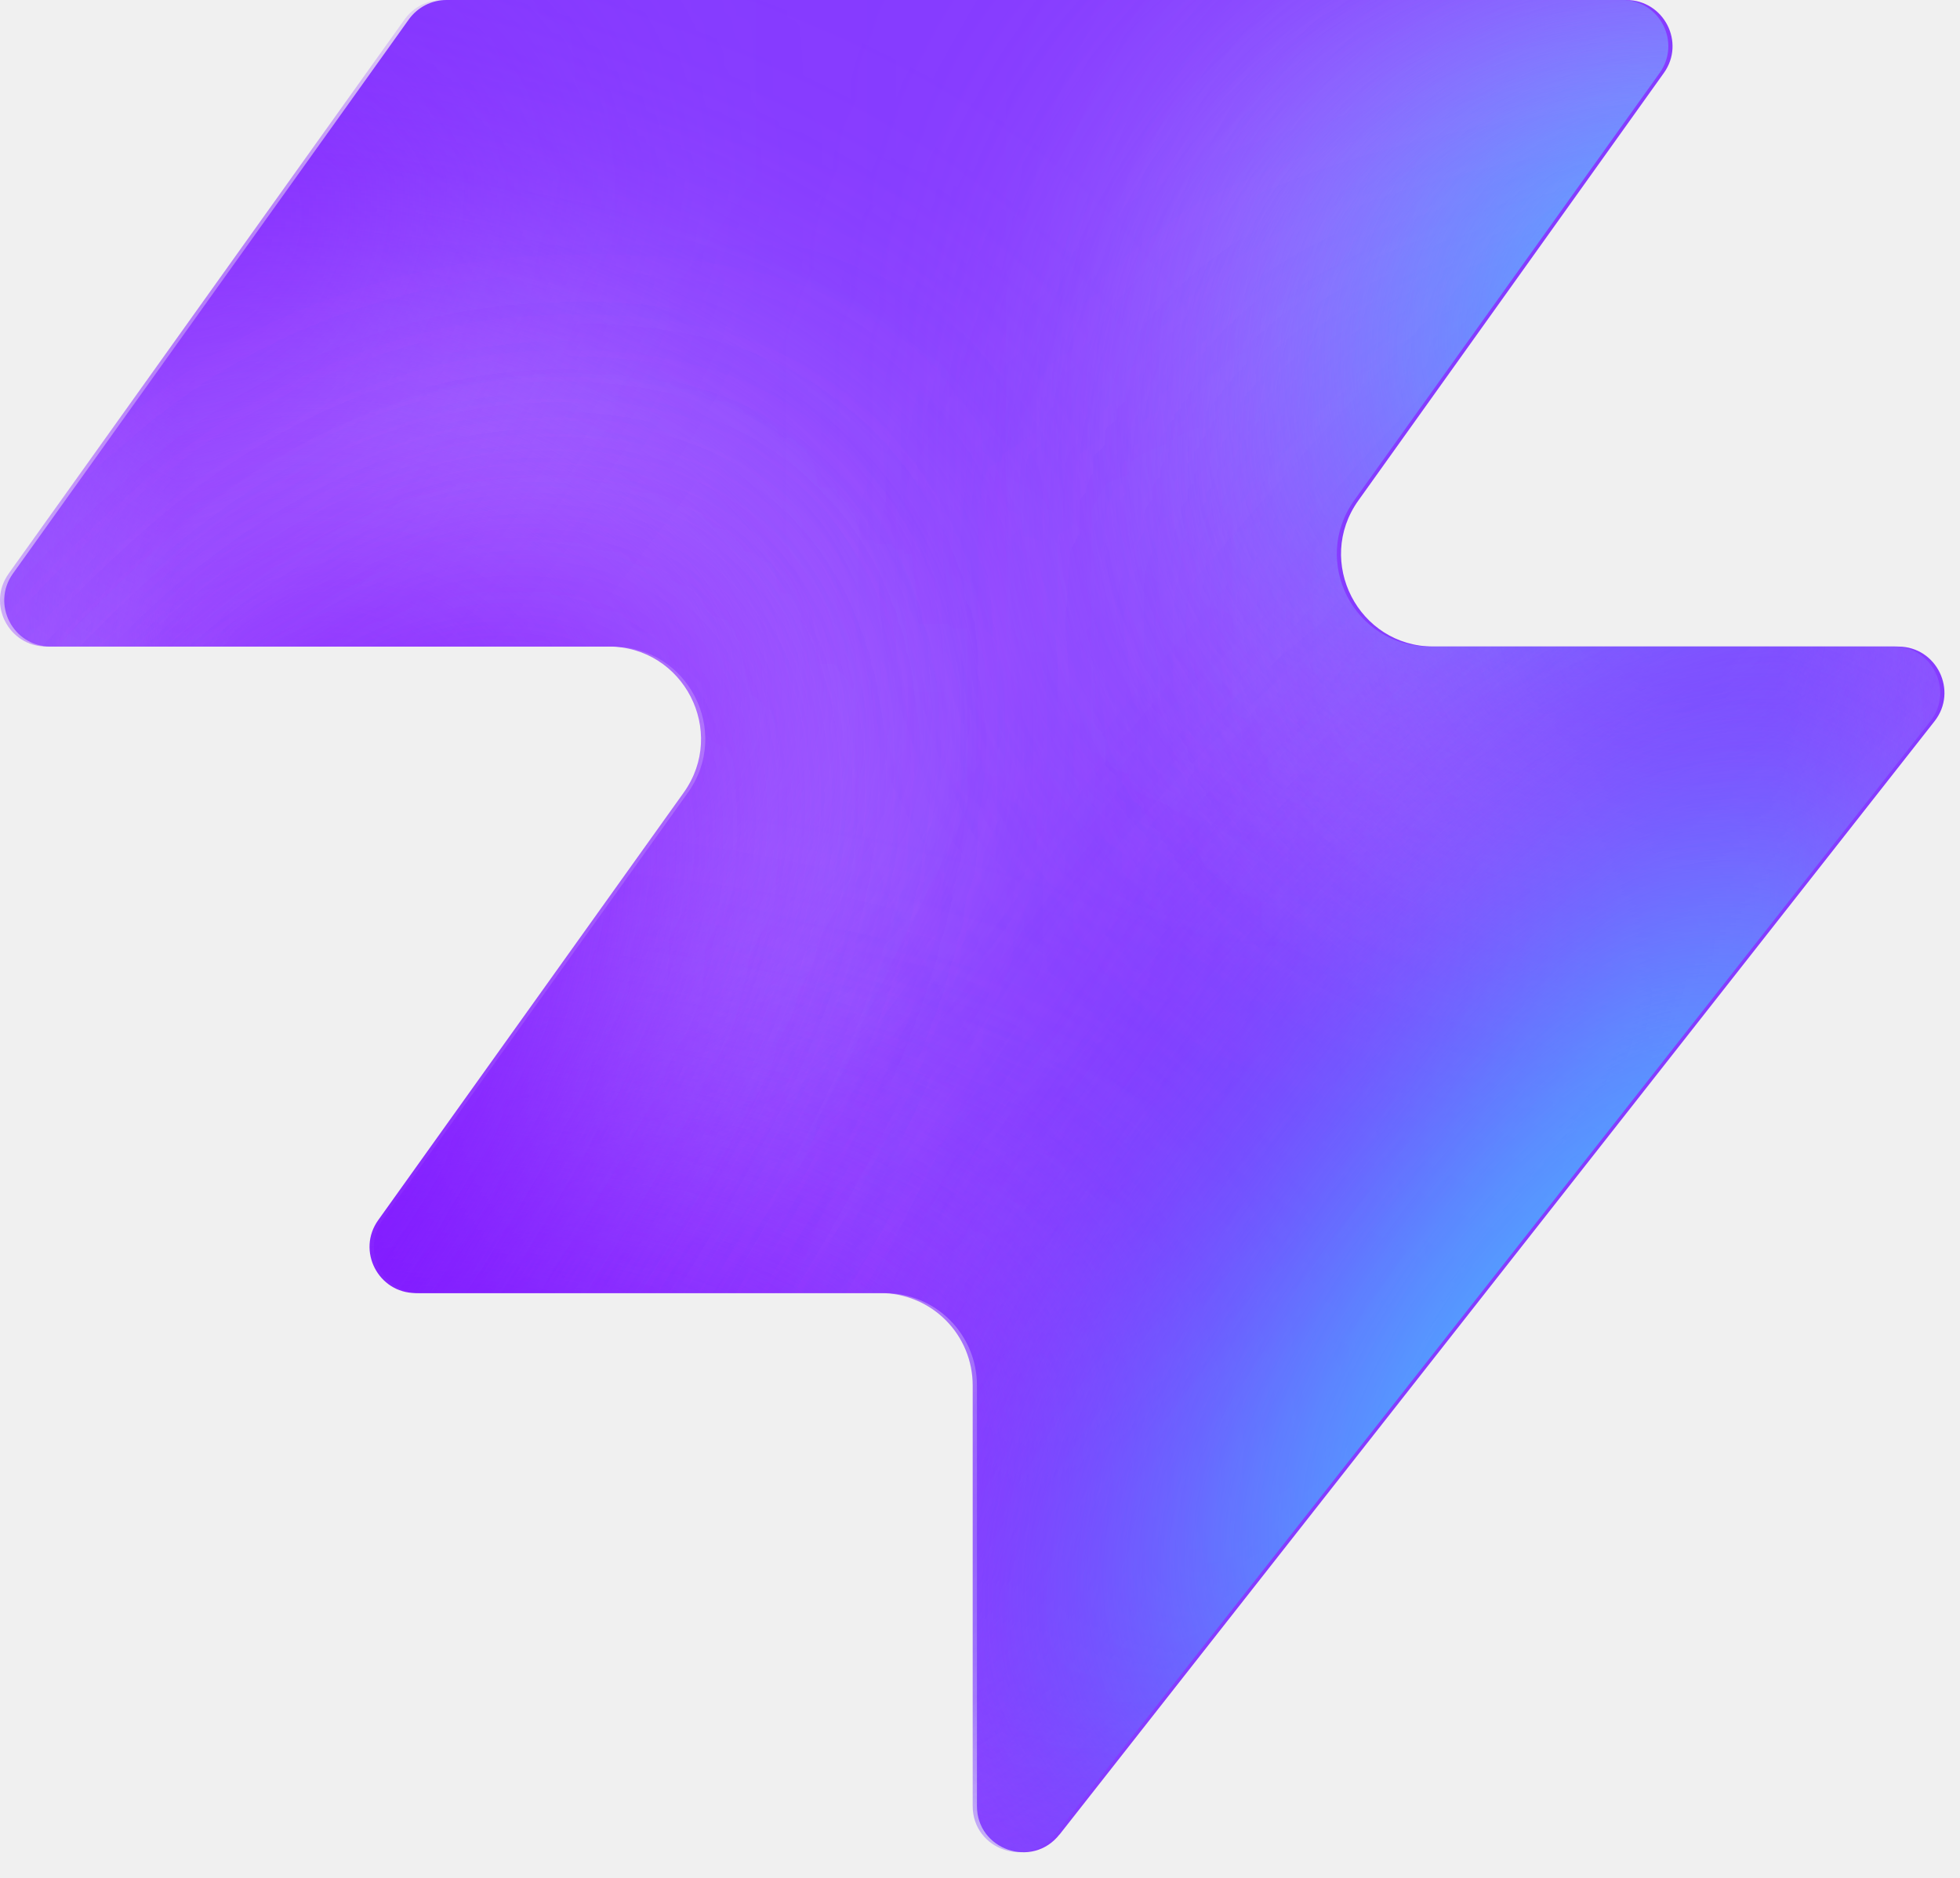
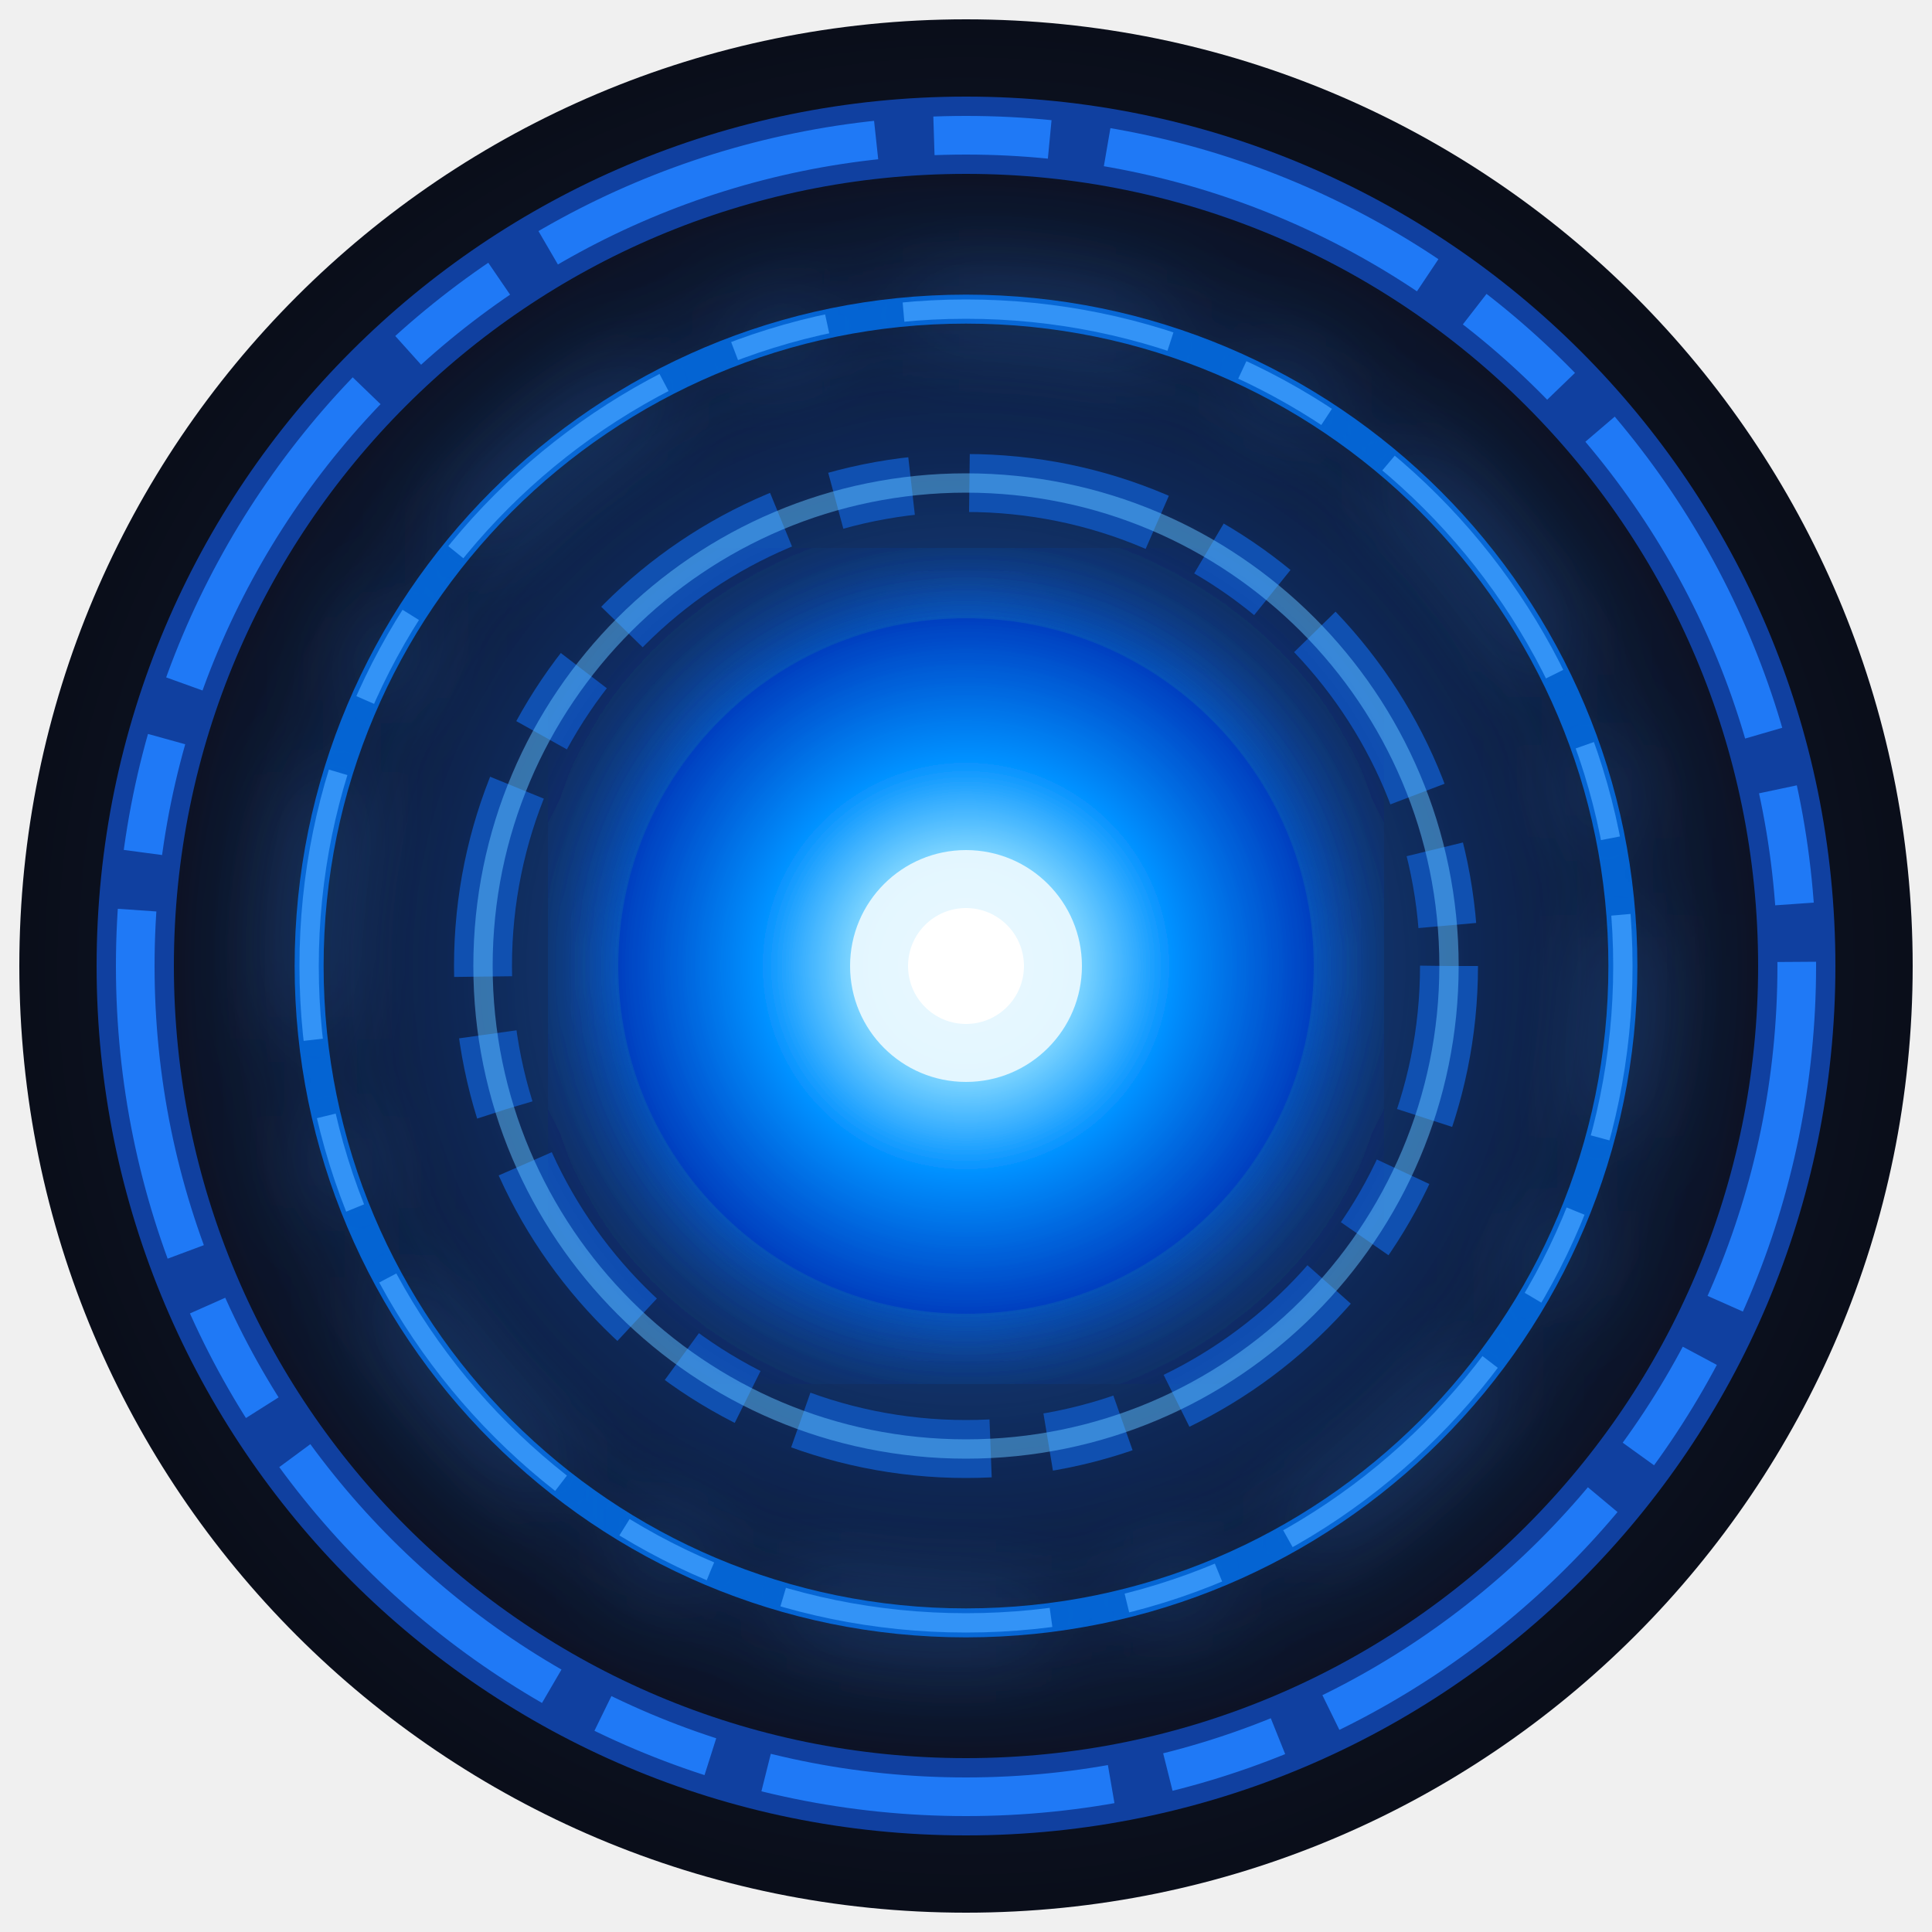
- <svg xmlns="http://www.w3.org/2000/svg" width="48" height="46" fill="none" viewBox="0 0 48 46">
-   <path fill="#863bff" d="M25.946 44.938c-.664.845-2.021.375-2.021-.698V33.937a2.26 2.26 0 0 0-2.262-2.262H10.287c-.92 0-1.456-1.04-.92-1.788l7.48-10.471c1.07-1.497 0-3.578-1.842-3.578H1.237c-.92 0-1.456-1.04-.92-1.788L10.013.474c.214-.297.556-.474.92-.474h28.894c.92 0 1.456 1.04.92 1.788l-7.48 10.471c-1.07 1.498 0 3.579 1.842 3.579h11.377c.943 0 1.473 1.088.89 1.83L25.947 44.94z" style="fill:#863bff;fill:color(display-p3 .525 .23 1);fill-opacity:1" />
-   <mask id="a" width="48" height="46" x="0" y="0" maskUnits="userSpaceOnUse" style="mask-type:alpha">
-     <path fill="#000" d="M25.842 44.938c-.664.844-2.021.375-2.021-.698V33.937a2.26 2.26 0 0 0-2.262-2.262H10.183c-.92 0-1.456-1.04-.92-1.788l7.48-10.471c1.07-1.498 0-3.579-1.842-3.579H1.133c-.92 0-1.456-1.04-.92-1.787L9.91.473c.214-.297.556-.474.92-.474h28.894c.92 0 1.456 1.04.92 1.788l-7.48 10.471c-1.07 1.498 0 3.578 1.842 3.578h11.377c.943 0 1.473 1.088.89 1.832L25.843 44.94z" style="fill:#000;fill-opacity:1" />
-   </mask>
-   <g mask="url(#a)">
-     <g filter="url(#b)">
-       <ellipse cx="5.508" cy="14.704" fill="#ede6ff" rx="5.508" ry="14.704" style="fill:#ede6ff;fill:color(display-p3 .927 .903 1);fill-opacity:1" transform="matrix(.00324 1 1 -.00324 -4.47 31.516)" />
-     </g>
-     <g filter="url(#c)">
-       <ellipse cx="10.399" cy="29.851" fill="#ede6ff" rx="10.399" ry="29.851" style="fill:#ede6ff;fill:color(display-p3 .927 .903 1);fill-opacity:1" transform="matrix(.00324 1 1 -.00324 -39.328 7.883)" />
-     </g>
-     <g filter="url(#d)">
-       <ellipse cx="5.508" cy="30.487" fill="#7e14ff" rx="5.508" ry="30.487" style="fill:#7e14ff;fill:color(display-p3 .492 .077 1);fill-opacity:1" transform="rotate(89.814 -25.913 -14.639)scale(1 -1)" />
-     </g>
-     <g filter="url(#e)">
-       <ellipse cx="5.508" cy="30.599" fill="#7e14ff" rx="5.508" ry="30.599" style="fill:#7e14ff;fill:color(display-p3 .492 .077 1);fill-opacity:1" transform="rotate(89.814 -32.644 -3.334)scale(1 -1)" />
-     </g>
-     <g filter="url(#f)">
-       <ellipse cx="5.508" cy="30.599" fill="#7e14ff" rx="5.508" ry="30.599" style="fill:#7e14ff;fill:color(display-p3 .492 .077 1);fill-opacity:1" transform="matrix(.00324 1 1 -.00324 -34.34 30.47)" />
-     </g>
-     <g filter="url(#g)">
-       <ellipse cx="14.072" cy="22.078" fill="#ede6ff" rx="14.072" ry="22.078" style="fill:#ede6ff;fill:color(display-p3 .927 .903 1);fill-opacity:1" transform="rotate(93.35 24.506 48.493)scale(-1 1)" />
-     </g>
-     <g filter="url(#h)">
-       <ellipse cx="3.47" cy="21.501" fill="#7e14ff" rx="3.47" ry="21.501" style="fill:#7e14ff;fill:color(display-p3 .492 .077 1);fill-opacity:1" transform="rotate(89.009 28.708 47.59)scale(-1 1)" />
-     </g>
-     <g filter="url(#i)">
-       <ellipse cx="3.47" cy="21.501" fill="#7e14ff" rx="3.47" ry="21.501" style="fill:#7e14ff;fill:color(display-p3 .492 .077 1);fill-opacity:1" transform="rotate(89.009 28.708 47.59)scale(-1 1)" />
-     </g>
-     <g filter="url(#j)">
-       <ellipse cx=".387" cy="8.972" fill="#7e14ff" rx="4.407" ry="29.108" style="fill:#7e14ff;fill:color(display-p3 .492 .077 1);fill-opacity:1" transform="rotate(39.51 .387 8.972)" />
-     </g>
-     <g filter="url(#k)">
-       <ellipse cx="47.523" cy="-6.092" fill="#7e14ff" rx="4.407" ry="29.108" style="fill:#7e14ff;fill:color(display-p3 .492 .077 1);fill-opacity:1" transform="rotate(37.892 47.523 -6.092)" />
-     </g>
-     <g filter="url(#l)">
-       <ellipse cx="41.412" cy="6.333" fill="#47bfff" rx="5.971" ry="9.665" style="fill:#47bfff;fill:color(display-p3 .28 .748 1);fill-opacity:1" transform="rotate(37.892 41.412 6.333)" />
-     </g>
-     <g filter="url(#m)">
-       <ellipse cx="-1.879" cy="38.332" fill="#7e14ff" rx="4.407" ry="29.108" style="fill:#7e14ff;fill:color(display-p3 .492 .077 1);fill-opacity:1" transform="rotate(37.892 -1.88 38.332)" />
-     </g>
-     <g filter="url(#n)">
-       <ellipse cx="-1.879" cy="38.332" fill="#7e14ff" rx="4.407" ry="29.108" style="fill:#7e14ff;fill:color(display-p3 .492 .077 1);fill-opacity:1" transform="rotate(37.892 -1.88 38.332)" />
-     </g>
-     <g filter="url(#o)">
-       <ellipse cx="35.651" cy="29.907" fill="#7e14ff" rx="4.407" ry="29.108" style="fill:#7e14ff;fill:color(display-p3 .492 .077 1);fill-opacity:1" transform="rotate(37.892 35.651 29.907)" />
-     </g>
-     <g filter="url(#p)">
-       <ellipse cx="38.418" cy="32.4" fill="#47bfff" rx="5.971" ry="15.297" style="fill:#47bfff;fill:color(display-p3 .28 .748 1);fill-opacity:1" transform="rotate(37.892 38.418 32.4)" />
-     </g>
-   </g>
+ <svg xmlns="http://www.w3.org/2000/svg" viewBox="0 0 100 100">
  <defs>
-     <filter id="b" width="60.045" height="41.654" x="-19.77" y="16.149" color-interpolation-filters="sRGB" filterUnits="userSpaceOnUse">
-       <feFlood flood-opacity="0" result="BackgroundImageFix" />
-       <feBlend in="SourceGraphic" in2="BackgroundImageFix" result="shape" />
-       <feGaussianBlur result="effect1_foregroundBlur_2002_17158" stdDeviation="7.659" />
+     <radialGradient id="bg" cx="50%" cy="50%" r="50%">
+       <stop offset="0%" stop-color="#1a2a4a" />
+       <stop offset="100%" stop-color="#0a0e1a" />
+     </radialGradient>
+     <radialGradient id="core" cx="50%" cy="50%" r="50%">
+       <stop offset="0%" stop-color="#ffffff" />
+       <stop offset="25%" stop-color="#a0e8ff" />
+       <stop offset="60%" stop-color="#0090ff" />
+       <stop offset="100%" stop-color="#0040c0" />
+     </radialGradient>
+     <radialGradient id="glow" cx="50%" cy="50%" r="50%">
+       <stop offset="0%" stop-color="#40b0ff" stop-opacity="0.9" />
+       <stop offset="60%" stop-color="#0060ff" stop-opacity="0.3" />
+       <stop offset="100%" stop-color="#0020a0" stop-opacity="0" />
+     </radialGradient>
+     <filter id="softglow">
+       <feGaussianBlur stdDeviation="2.5" result="blur" />
+       <feMerge>
+         <feMergeNode in="blur" />
+         <feMergeNode in="SourceGraphic" />
+       </feMerge>
    </filter>
-     <filter id="c" width="90.34" height="51.437" x="-54.613" y="-7.533" color-interpolation-filters="sRGB" filterUnits="userSpaceOnUse">
-       <feFlood flood-opacity="0" result="BackgroundImageFix" />
-       <feBlend in="SourceGraphic" in2="BackgroundImageFix" result="shape" />
-       <feGaussianBlur result="effect1_foregroundBlur_2002_17158" stdDeviation="7.659" />
-     </filter>
-     <filter id="d" width="79.355" height="29.4" x="-49.64" y="2.03" color-interpolation-filters="sRGB" filterUnits="userSpaceOnUse">
-       <feFlood flood-opacity="0" result="BackgroundImageFix" />
-       <feBlend in="SourceGraphic" in2="BackgroundImageFix" result="shape" />
-       <feGaussianBlur result="effect1_foregroundBlur_2002_17158" stdDeviation="4.596" />
-     </filter>
-     <filter id="e" width="79.579" height="29.4" x="-45.045" y="20.029" color-interpolation-filters="sRGB" filterUnits="userSpaceOnUse">
-       <feFlood flood-opacity="0" result="BackgroundImageFix" />
-       <feBlend in="SourceGraphic" in2="BackgroundImageFix" result="shape" />
-       <feGaussianBlur result="effect1_foregroundBlur_2002_17158" stdDeviation="4.596" />
-     </filter>
-     <filter id="f" width="79.579" height="29.4" x="-43.513" y="21.178" color-interpolation-filters="sRGB" filterUnits="userSpaceOnUse">
-       <feFlood flood-opacity="0" result="BackgroundImageFix" />
-       <feBlend in="SourceGraphic" in2="BackgroundImageFix" result="shape" />
-       <feGaussianBlur result="effect1_foregroundBlur_2002_17158" stdDeviation="4.596" />
-     </filter>
-     <filter id="g" width="74.749" height="58.852" x="15.756" y="-17.901" color-interpolation-filters="sRGB" filterUnits="userSpaceOnUse">
-       <feFlood flood-opacity="0" result="BackgroundImageFix" />
-       <feBlend in="SourceGraphic" in2="BackgroundImageFix" result="shape" />
-       <feGaussianBlur result="effect1_foregroundBlur_2002_17158" stdDeviation="7.659" />
-     </filter>
-     <filter id="h" width="61.377" height="25.362" x="23.548" y="2.284" color-interpolation-filters="sRGB" filterUnits="userSpaceOnUse">
-       <feFlood flood-opacity="0" result="BackgroundImageFix" />
-       <feBlend in="SourceGraphic" in2="BackgroundImageFix" result="shape" />
-       <feGaussianBlur result="effect1_foregroundBlur_2002_17158" stdDeviation="4.596" />
-     </filter>
-     <filter id="i" width="61.377" height="25.362" x="23.548" y="2.284" color-interpolation-filters="sRGB" filterUnits="userSpaceOnUse">
-       <feFlood flood-opacity="0" result="BackgroundImageFix" />
-       <feBlend in="SourceGraphic" in2="BackgroundImageFix" result="shape" />
-       <feGaussianBlur result="effect1_foregroundBlur_2002_17158" stdDeviation="4.596" />
-     </filter>
-     <filter id="j" width="56.045" height="63.649" x="-27.636" y="-22.853" color-interpolation-filters="sRGB" filterUnits="userSpaceOnUse">
-       <feFlood flood-opacity="0" result="BackgroundImageFix" />
-       <feBlend in="SourceGraphic" in2="BackgroundImageFix" result="shape" />
-       <feGaussianBlur result="effect1_foregroundBlur_2002_17158" stdDeviation="4.596" />
-     </filter>
-     <filter id="k" width="54.814" height="64.646" x="20.116" y="-38.415" color-interpolation-filters="sRGB" filterUnits="userSpaceOnUse">
-       <feFlood flood-opacity="0" result="BackgroundImageFix" />
-       <feBlend in="SourceGraphic" in2="BackgroundImageFix" result="shape" />
-       <feGaussianBlur result="effect1_foregroundBlur_2002_17158" stdDeviation="4.596" />
-     </filter>
-     <filter id="l" width="33.541" height="35.313" x="24.641" y="-11.323" color-interpolation-filters="sRGB" filterUnits="userSpaceOnUse">
-       <feFlood flood-opacity="0" result="BackgroundImageFix" />
-       <feBlend in="SourceGraphic" in2="BackgroundImageFix" result="shape" />
-       <feGaussianBlur result="effect1_foregroundBlur_2002_17158" stdDeviation="4.596" />
-     </filter>
-     <filter id="m" width="54.814" height="64.646" x="-29.286" y="6.009" color-interpolation-filters="sRGB" filterUnits="userSpaceOnUse">
-       <feFlood flood-opacity="0" result="BackgroundImageFix" />
-       <feBlend in="SourceGraphic" in2="BackgroundImageFix" result="shape" />
-       <feGaussianBlur result="effect1_foregroundBlur_2002_17158" stdDeviation="4.596" />
-     </filter>
-     <filter id="n" width="54.814" height="64.646" x="-29.286" y="6.009" color-interpolation-filters="sRGB" filterUnits="userSpaceOnUse">
-       <feFlood flood-opacity="0" result="BackgroundImageFix" />
-       <feBlend in="SourceGraphic" in2="BackgroundImageFix" result="shape" />
-       <feGaussianBlur result="effect1_foregroundBlur_2002_17158" stdDeviation="4.596" />
-     </filter>
-     <filter id="o" width="54.814" height="64.646" x="8.244" y="-2.416" color-interpolation-filters="sRGB" filterUnits="userSpaceOnUse">
-       <feFlood flood-opacity="0" result="BackgroundImageFix" />
-       <feBlend in="SourceGraphic" in2="BackgroundImageFix" result="shape" />
-       <feGaussianBlur result="effect1_foregroundBlur_2002_17158" stdDeviation="4.596" />
-     </filter>
-     <filter id="p" width="39.409" height="43.623" x="18.713" y="10.588" color-interpolation-filters="sRGB" filterUnits="userSpaceOnUse">
-       <feFlood flood-opacity="0" result="BackgroundImageFix" />
-       <feBlend in="SourceGraphic" in2="BackgroundImageFix" result="shape" />
-       <feGaussianBlur result="effect1_foregroundBlur_2002_17158" stdDeviation="4.596" />
+     <filter id="coreglow">
+       <feGaussianBlur stdDeviation="3" result="blur" />
+       <feMerge>
+         <feMergeNode in="blur" />
+         <feMergeNode in="blur" />
+         <feMergeNode in="SourceGraphic" />
+       </feMerge>
    </filter>
  </defs>
+   <circle cx="50" cy="50" r="49" fill="url(#bg)" />
+   <circle cx="50" cy="50" r="44" fill="url(#glow)" opacity="0.6" />
+   <circle cx="50" cy="50" r="43" fill="none" stroke="#1040a0" stroke-width="4" />
+   <circle cx="50" cy="50" r="43" fill="none" stroke="#2080ff" stroke-width="2" stroke-dasharray="18 3 6 3 18 3 6 3 18 3 6 3 18 3 6 3" opacity="0.9" />
+   <circle cx="50" cy="50" r="34" fill="none" stroke="#0060d0" stroke-width="1.5" />
+   <circle cx="50" cy="50" r="34" fill="none" stroke="#40a0ff" stroke-width="1" stroke-dasharray="14 4 5 4 14 4 5 4 14 4 5 4" stroke-dashoffset="5" opacity="0.8" filter="url(#softglow)" />
+   <circle cx="50" cy="50" r="25" fill="none" stroke="#1050b0" stroke-width="3" stroke-dasharray="10 3 4 3 10 3 4 3 10 3 4 3 10 3 4 3" stroke-dashoffset="2" />
+   <circle cx="50" cy="50" r="25" fill="none" stroke="#60c0ff" stroke-width="1" opacity="0.5" />
+   <g stroke="#80d8ff" stroke-width="1.5" opacity="0.85" filter="url(#softglow)">
+     <line x1="50" y1="33" x2="50" y2="38" />
+     <line x1="50" y1="62" x2="50" y2="67" />
+     <line x1="33" y1="50" x2="38" y2="50" />
+     <line x1="62" y1="50" x2="67" y2="50" />
+     <line x1="39" y1="39" x2="42" y2="42" />
+     <line x1="58" y1="58" x2="61" y2="61" />
+     <line x1="61" y1="39" x2="58" y2="42" />
+     <line x1="42" y1="58" x2="39" y2="61" />
+   </g>
+   <circle cx="50" cy="50" r="18" fill="url(#core)" filter="url(#coreglow)" />
+   <circle cx="50" cy="50" r="6" fill="#e8f8ff" opacity="0.95" />
+   <circle cx="50" cy="50" r="3" fill="#ffffff" />
</svg>
